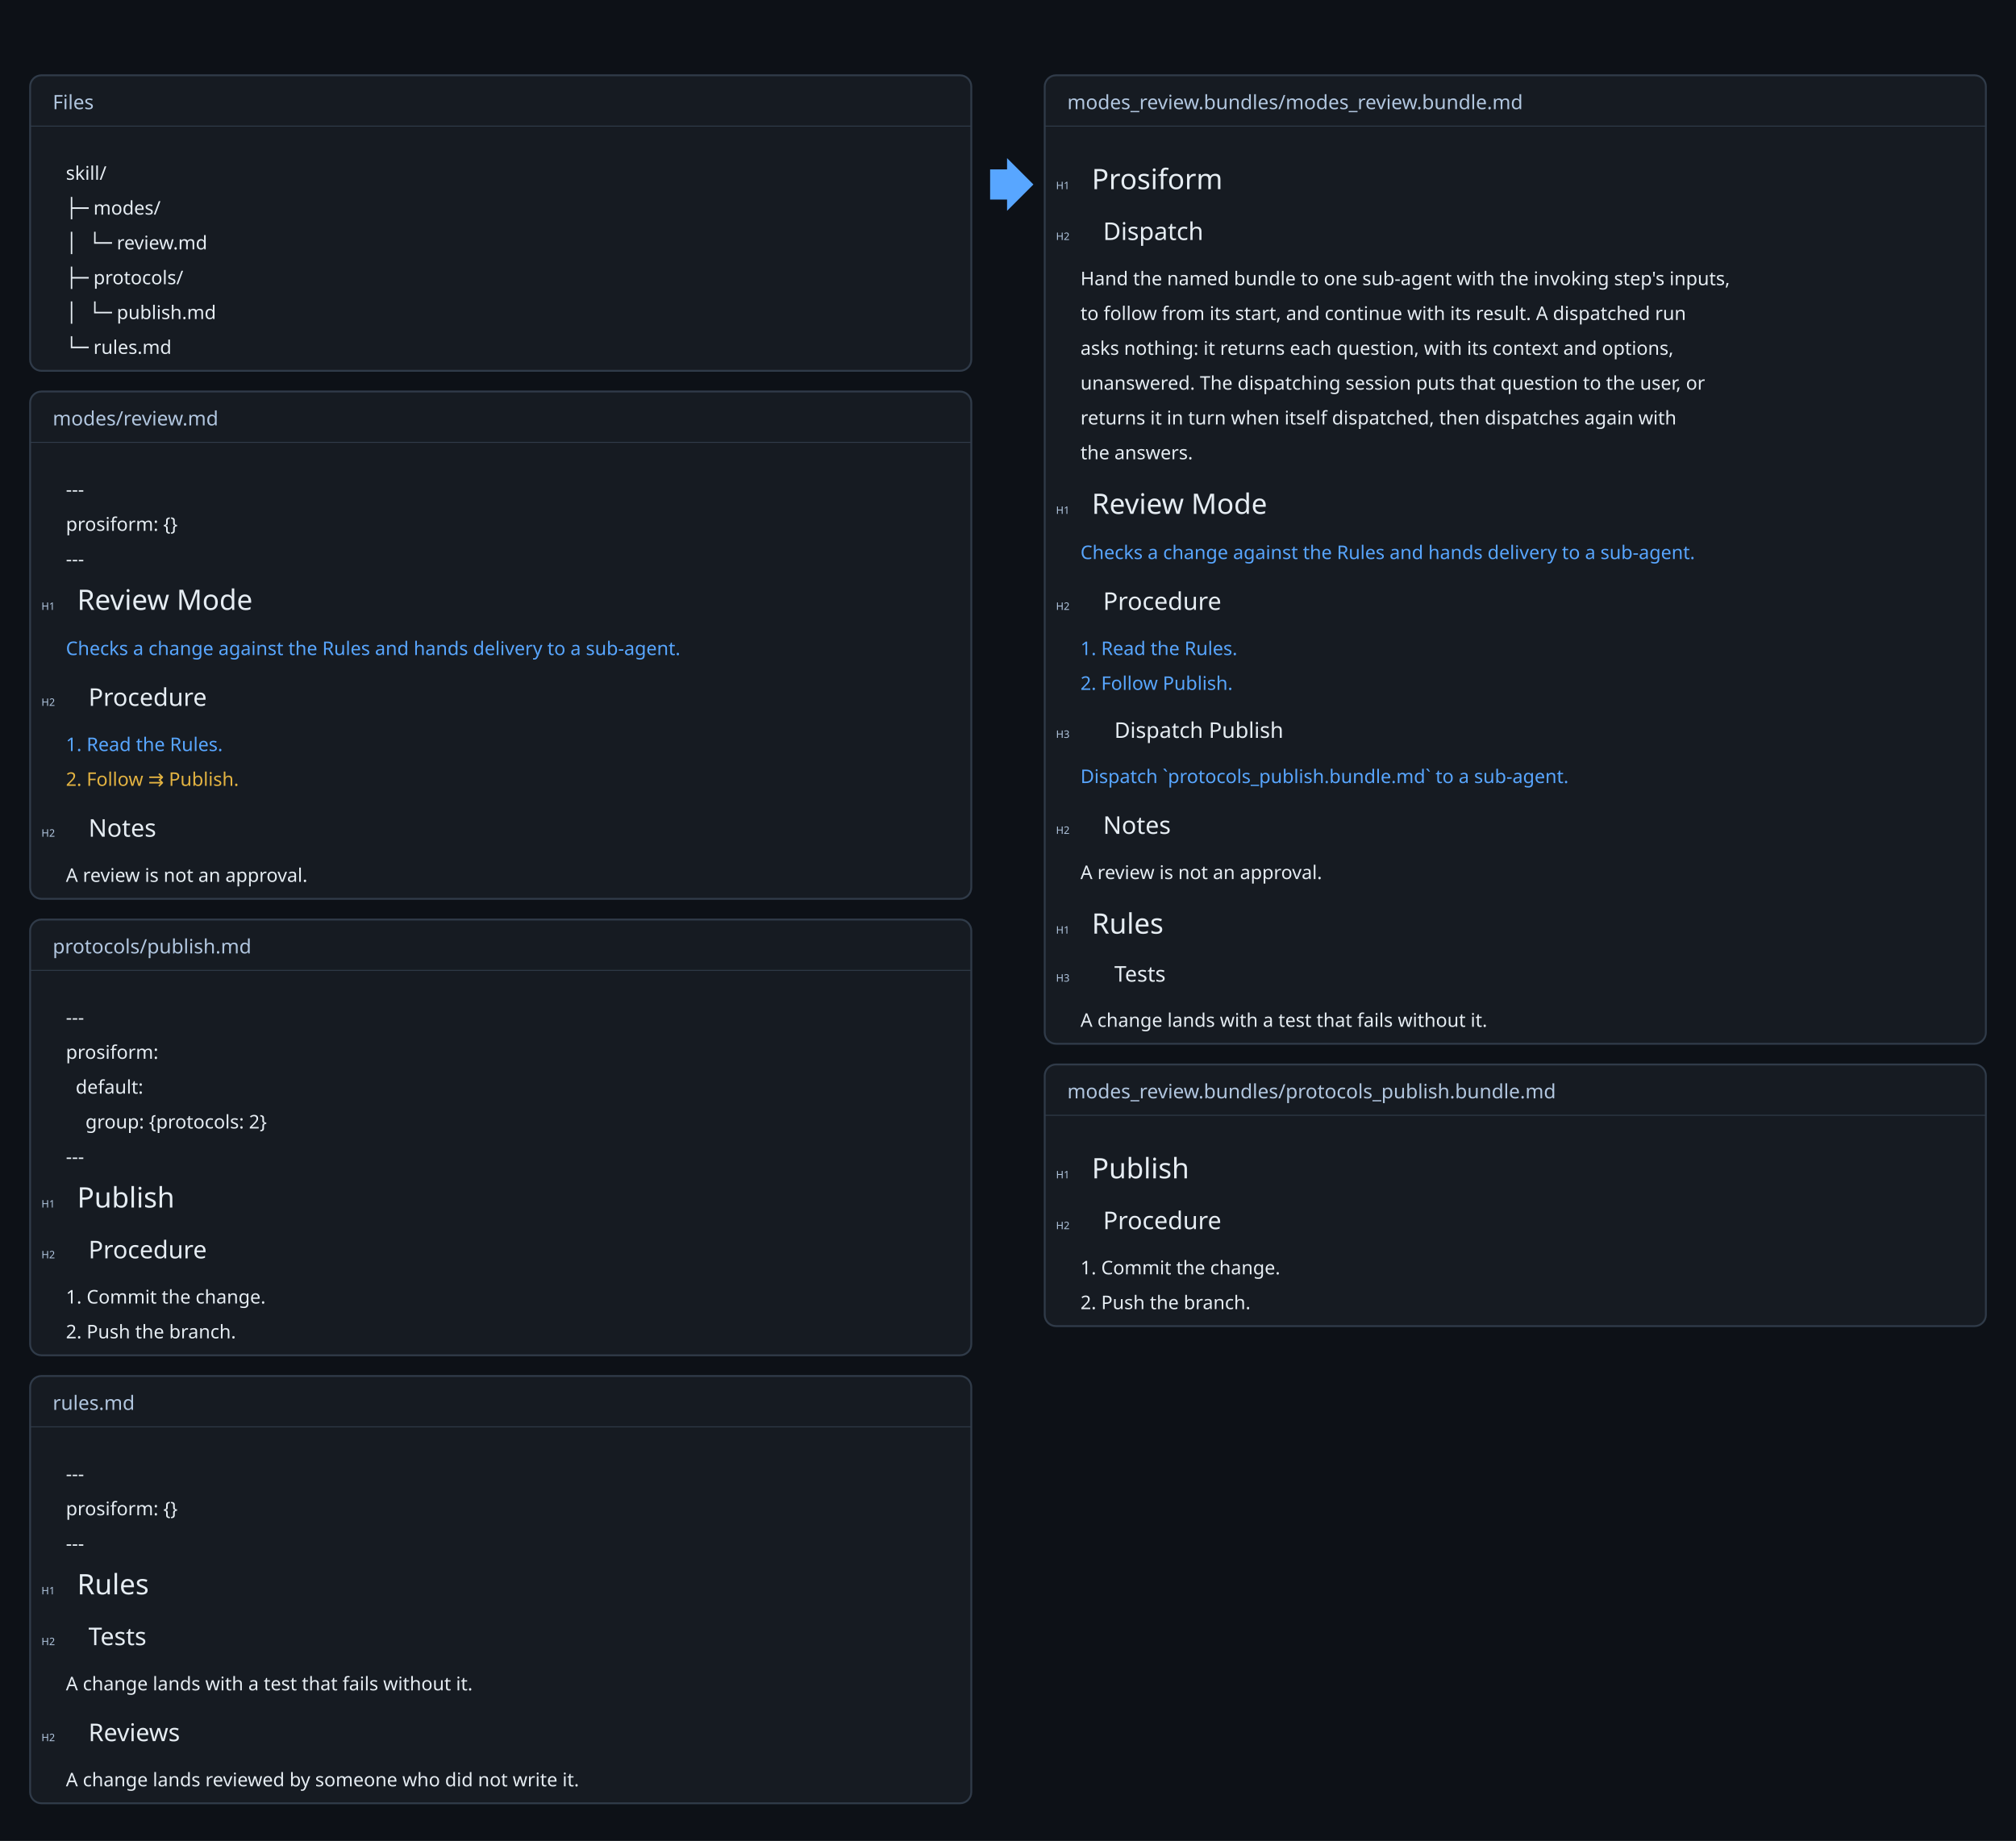
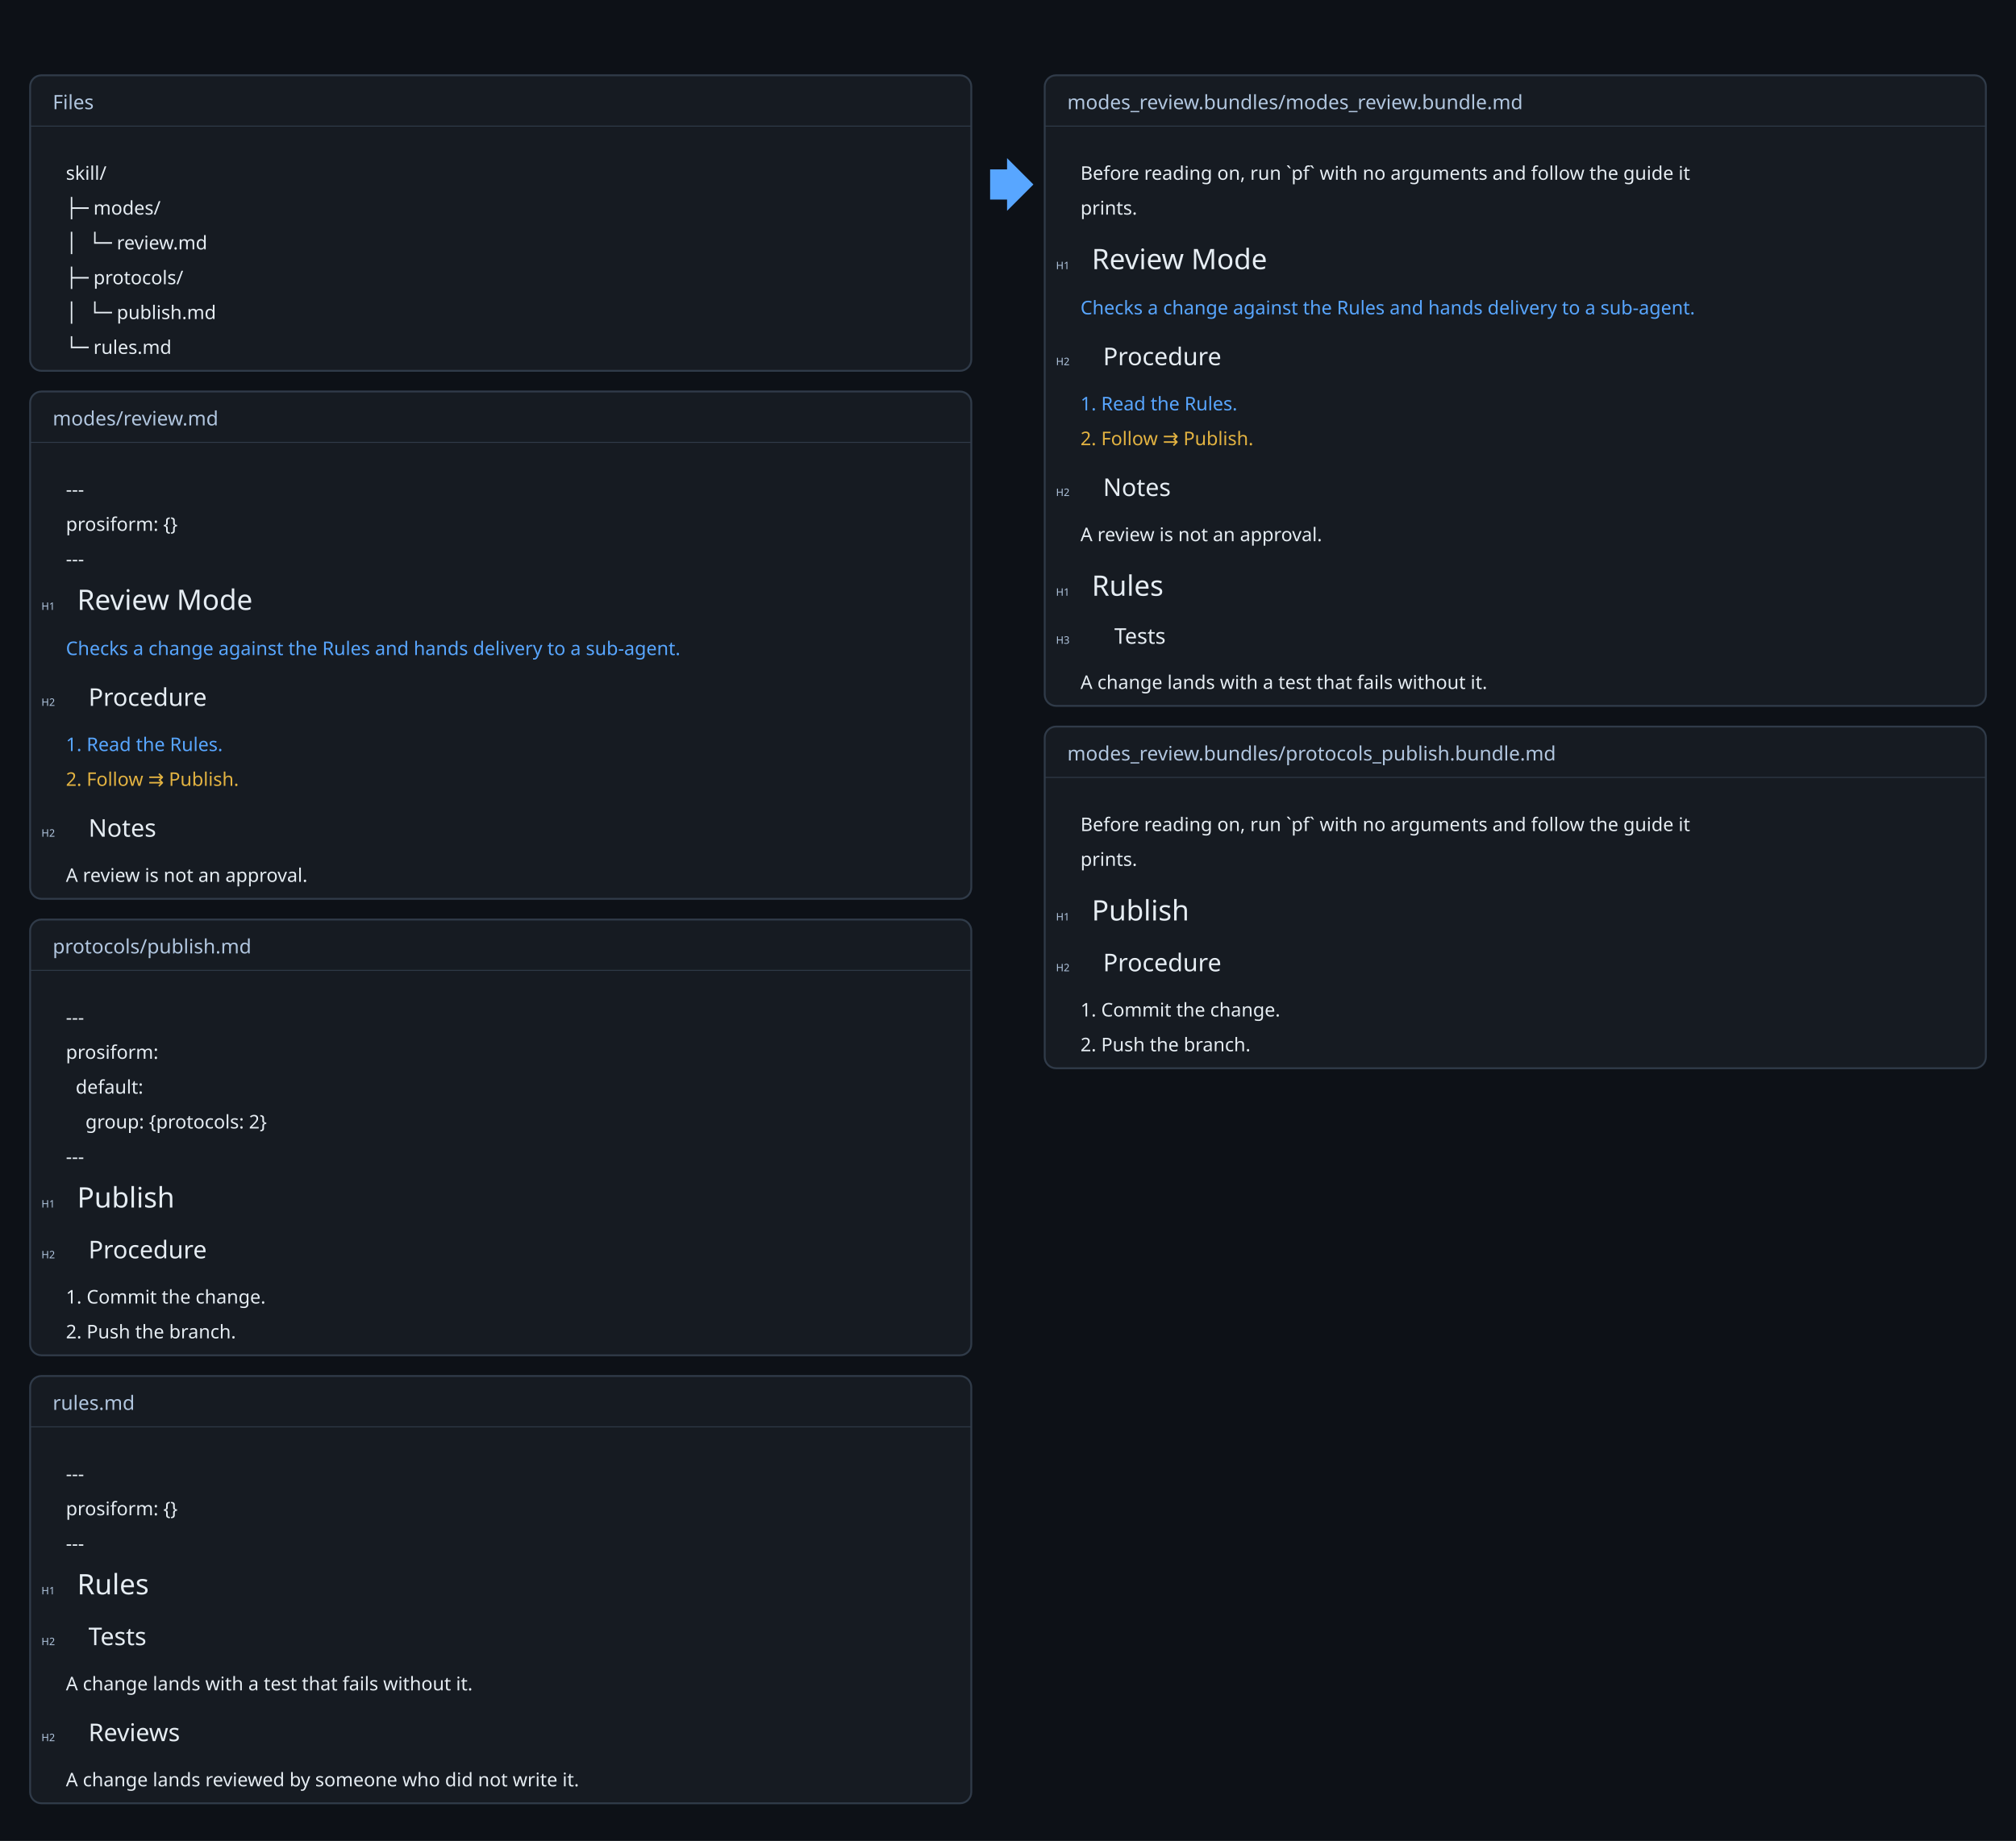
<svg xmlns="http://www.w3.org/2000/svg" width="2142" height="1956" viewBox="0 0 2142 1956" role="img" aria-labelledby="title desc">
  <rect width="2142" height="1956" fill="#0d1117" />
  <g font-family="IBM Plex Mono" xml:space="preserve">
    <rect x="32" y="80" width="1000" height="314" rx="12" fill="#161b22" stroke="#303b49" stroke-width="2" />
    <text x="56" y="116" font-size="21" fill="#b1c6df" font-weight="400">Files</text>
    <path d="M32 134 H1032" stroke="#303b49" />
    <text x="70" y="191" font-size="20" fill="#e6edf3" font-weight="400">skill/</text>
    <text x="70" y="228" font-size="20" fill="#e6edf3" font-weight="400">├─ modes/</text>
    <text x="70" y="265" font-size="20" fill="#e6edf3" font-weight="400">│  └─ review.md</text>
    <text x="70" y="302" font-size="20" fill="#e6edf3" font-weight="400">├─ protocols/</text>
    <text x="70" y="339" font-size="20" fill="#e6edf3" font-weight="400">│  └─ publish.md</text>
    <text x="70" y="376" font-size="20" fill="#e6edf3" font-weight="400">└─ rules.md</text>
    <rect x="32" y="416" width="1000" height="539" rx="12" fill="#161b22" stroke="#303b49" stroke-width="2" />
    <text x="56" y="452" font-size="21" fill="#b1c6df" font-weight="400">modes/review.md</text>
    <path d="M32 470 H1032" stroke="#303b49" />
    <text x="70" y="527" font-size="20" fill="#e6edf3" font-weight="400">---</text>
    <text x="70" y="564" font-size="20" fill="#e6edf3" font-weight="400">prosiform: {}</text>
    <text x="70" y="601" font-size="20" fill="#e6edf3" font-weight="400">---</text>
    <text x="44" y="648" font-size="11" fill="#b1c6df" font-weight="400">H1</text>
    <text x="82" y="648" font-size="30" fill="#e6edf3" font-weight="500">Review Mode</text>
    <text x="70" y="696" font-size="20" fill="#58a6ff" font-weight="400">Checks a change against the Rules and hands delivery to a sub-agent.</text>
    <text x="44" y="750" font-size="11" fill="#b1c6df" font-weight="400">H2</text>
    <text x="94" y="750" font-size="26" fill="#e6edf3" font-weight="500">Procedure</text>
    <text x="70" y="798" font-size="20" fill="#58a6ff" font-weight="400">1. Read the Rules.</text>
    <text x="70" y="835" font-size="20" fill="#e3b341" font-weight="400">2. Follow ⇉ Publish.</text>
    <text x="44" y="889" font-size="11" fill="#b1c6df" font-weight="400">H2</text>
    <text x="94" y="889" font-size="26" fill="#e6edf3" font-weight="500">Notes</text>
    <text x="70" y="937" font-size="20" fill="#e6edf3" font-weight="400">A review is not an approval.</text>
    <rect x="32" y="977" width="1000" height="463" rx="12" fill="#161b22" stroke="#303b49" stroke-width="2" />
    <text x="56" y="1013" font-size="21" fill="#b1c6df" font-weight="400">protocols/publish.md</text>
    <path d="M32 1031 H1032" stroke="#303b49" />
    <text x="70" y="1088" font-size="20" fill="#e6edf3" font-weight="400">---</text>
    <text x="70" y="1125" font-size="20" fill="#e6edf3" font-weight="400">prosiform:</text>
    <text x="70" y="1162" font-size="20" fill="#e6edf3" font-weight="400">  default:</text>
    <text x="70" y="1199" font-size="20" fill="#e6edf3" font-weight="400">    group: {protocols: 2}</text>
    <text x="70" y="1236" font-size="20" fill="#e6edf3" font-weight="400">---</text>
    <text x="44" y="1283" font-size="11" fill="#b1c6df" font-weight="400">H1</text>
    <text x="82" y="1283" font-size="30" fill="#e6edf3" font-weight="500">Publish</text>
    <text x="44" y="1337" font-size="11" fill="#b1c6df" font-weight="400">H2</text>
    <text x="94" y="1337" font-size="26" fill="#e6edf3" font-weight="500">Procedure</text>
    <text x="70" y="1385" font-size="20" fill="#e6edf3" font-weight="400">1. Commit the change.</text>
    <text x="70" y="1422" font-size="20" fill="#e6edf3" font-weight="400">2. Push the branch.</text>
    <rect x="32" y="1462" width="1000" height="454" rx="12" fill="#161b22" stroke="#303b49" stroke-width="2" />
    <text x="56" y="1498" font-size="21" fill="#b1c6df" font-weight="400">rules.md</text>
    <path d="M32 1516 H1032" stroke="#303b49" />
    <text x="70" y="1573" font-size="20" fill="#e6edf3" font-weight="400">---</text>
    <text x="70" y="1610" font-size="20" fill="#e6edf3" font-weight="400">prosiform: {}</text>
    <text x="70" y="1647" font-size="20" fill="#e6edf3" font-weight="400">---</text>
    <text x="44" y="1694" font-size="11" fill="#b1c6df" font-weight="400">H1</text>
    <text x="82" y="1694" font-size="30" fill="#e6edf3" font-weight="500">Rules</text>
    <text x="44" y="1748" font-size="11" fill="#b1c6df" font-weight="400">H2</text>
    <text x="94" y="1748" font-size="26" fill="#e6edf3" font-weight="500">Tests</text>
    <text x="70" y="1796" font-size="20" fill="#e6edf3" font-weight="400">A change lands with a test that fails without it.</text>
    <text x="44" y="1850" font-size="11" fill="#b1c6df" font-weight="400">H2</text>
    <text x="94" y="1850" font-size="26" fill="#e6edf3" font-weight="500">Reviews</text>
    <text x="70" y="1898" font-size="20" fill="#e6edf3" font-weight="400">A change lands reviewed by someone who did not write it.</text>
-     <rect x="1110" y="80" width="1000" height="1029" rx="12" fill="#161b22" stroke="#303b49" stroke-width="2" />
+     <rect x="1110" y="80" width="1000" height="670" rx="12" fill="#161b22" stroke="#303b49" stroke-width="2" />
    <text x="1134" y="116" font-size="21" fill="#b1c6df" font-weight="400">modes_review.bundles/modes_review.bundle.md</text>
    <path d="M1110 134 H2110" stroke="#303b49" />
-     <text x="1122" y="201" font-size="11" fill="#b1c6df" font-weight="400">H1</text>
-     <text x="1160" y="201" font-size="30" fill="#e6edf3" font-weight="500">Prosiform</text>
-     <text x="1122" y="255" font-size="11" fill="#b1c6df" font-weight="400">H2</text>
-     <text x="1172" y="255" font-size="26" fill="#e6edf3" font-weight="500">Dispatch</text>
-     <text x="1148" y="303" font-size="20" fill="#e6edf3" font-weight="400">Hand the named bundle to one sub-agent with the invoking step's inputs,</text>
-     <text x="1148" y="340" font-size="20" fill="#e6edf3" font-weight="400">to follow from its start, and continue with its result. A dispatched run</text>
-     <text x="1148" y="377" font-size="20" fill="#e6edf3" font-weight="400">asks nothing: it returns each question, with its context and options,</text>
-     <text x="1148" y="414" font-size="20" fill="#e6edf3" font-weight="400">unanswered. The dispatching session puts that question to the user, or</text>
-     <text x="1148" y="451" font-size="20" fill="#e6edf3" font-weight="400">returns it in turn when itself dispatched, then dispatches again with</text>
-     <text x="1148" y="488" font-size="20" fill="#e6edf3" font-weight="400">the answers.</text>
-     <text x="1122" y="546" font-size="11" fill="#b1c6df" font-weight="400">H1</text>
-     <text x="1160" y="546" font-size="30" fill="#e6edf3" font-weight="500">Review Mode</text>
-     <text x="1148" y="594" font-size="20" fill="#58a6ff" font-weight="400">Checks a change against the Rules and hands delivery to a sub-agent.</text>
-     <text x="1122" y="648" font-size="11" fill="#b1c6df" font-weight="400">H2</text>
-     <text x="1172" y="648" font-size="26" fill="#e6edf3" font-weight="500">Procedure</text>
-     <text x="1148" y="696" font-size="20" fill="#58a6ff" font-weight="400">1. Read the Rules.</text>
-     <text x="1148" y="733" font-size="20" fill="#58a6ff" font-weight="400">2. Follow Publish.</text>
-     <text x="1122" y="784" font-size="11" fill="#b1c6df" font-weight="400">H3</text>
-     <text x="1184" y="784" font-size="23" fill="#e6edf3" font-weight="500">Dispatch Publish</text>
-     <text x="1148" y="832" font-size="20" fill="#58a6ff" font-weight="400">Dispatch `protocols_publish.bundle.md` to a sub-agent.</text>
-     <text x="1122" y="886" font-size="11" fill="#b1c6df" font-weight="400">H2</text>
-     <text x="1172" y="886" font-size="26" fill="#e6edf3" font-weight="500">Notes</text>
-     <text x="1148" y="934" font-size="20" fill="#e6edf3" font-weight="400">A review is not an approval.</text>
-     <text x="1122" y="992" font-size="11" fill="#b1c6df" font-weight="400">H1</text>
-     <text x="1160" y="992" font-size="30" fill="#e6edf3" font-weight="500">Rules</text>
-     <text x="1122" y="1043" font-size="11" fill="#b1c6df" font-weight="400">H3</text>
-     <text x="1184" y="1043" font-size="23" fill="#e6edf3" font-weight="500">Tests</text>
-     <text x="1148" y="1091" font-size="20" fill="#e6edf3" font-weight="400">A change lands with a test that fails without it.</text>
-     <rect x="1110" y="1131" width="1000" height="278" rx="12" fill="#161b22" stroke="#303b49" stroke-width="2" />
-     <text x="1134" y="1167" font-size="21" fill="#b1c6df" font-weight="400">modes_review.bundles/protocols_publish.bundle.md</text>
-     <path d="M1110 1185 H2110" stroke="#303b49" />
-     <text x="1122" y="1252" font-size="11" fill="#b1c6df" font-weight="400">H1</text>
-     <text x="1160" y="1252" font-size="30" fill="#e6edf3" font-weight="500">Publish</text>
-     <text x="1122" y="1306" font-size="11" fill="#b1c6df" font-weight="400">H2</text>
-     <text x="1172" y="1306" font-size="26" fill="#e6edf3" font-weight="500">Procedure</text>
-     <text x="1148" y="1354" font-size="20" fill="#e6edf3" font-weight="400">1. Commit the change.</text>
-     <text x="1148" y="1391" font-size="20" fill="#e6edf3" font-weight="400">2. Push the branch.</text>
+     <text x="1148" y="191" font-size="20" fill="#e6edf3" font-weight="400">Before reading on, run `pf` with no arguments and follow the guide it</text>
+     <text x="1148" y="228" font-size="20" fill="#e6edf3" font-weight="400">prints.</text>
+     <text x="1122" y="286" font-size="11" fill="#b1c6df" font-weight="400">H1</text>
+     <text x="1160" y="286" font-size="30" fill="#e6edf3" font-weight="500">Review Mode</text>
+     <text x="1148" y="334" font-size="20" fill="#58a6ff" font-weight="400">Checks a change against the Rules and hands delivery to a sub-agent.</text>
+     <text x="1122" y="388" font-size="11" fill="#b1c6df" font-weight="400">H2</text>
+     <text x="1172" y="388" font-size="26" fill="#e6edf3" font-weight="500">Procedure</text>
+     <text x="1148" y="436" font-size="20" fill="#58a6ff" font-weight="400">1. Read the Rules.</text>
+     <text x="1148" y="473" font-size="20" fill="#e3b341" font-weight="400">2. Follow ⇉ Publish.</text>
+     <text x="1122" y="527" font-size="11" fill="#b1c6df" font-weight="400">H2</text>
+     <text x="1172" y="527" font-size="26" fill="#e6edf3" font-weight="500">Notes</text>
+     <text x="1148" y="575" font-size="20" fill="#e6edf3" font-weight="400">A review is not an approval.</text>
+     <text x="1122" y="633" font-size="11" fill="#b1c6df" font-weight="400">H1</text>
+     <text x="1160" y="633" font-size="30" fill="#e6edf3" font-weight="500">Rules</text>
+     <text x="1122" y="684" font-size="11" fill="#b1c6df" font-weight="400">H3</text>
+     <text x="1184" y="684" font-size="23" fill="#e6edf3" font-weight="500">Tests</text>
+     <text x="1148" y="732" font-size="20" fill="#e6edf3" font-weight="400">A change lands with a test that fails without it.</text>
+     <rect x="1110" y="772" width="1000" height="363" rx="12" fill="#161b22" stroke="#303b49" stroke-width="2" />
+     <text x="1134" y="808" font-size="21" fill="#b1c6df" font-weight="400">modes_review.bundles/protocols_publish.bundle.md</text>
+     <path d="M1110 826 H2110" stroke="#303b49" />
+     <text x="1148" y="883" font-size="20" fill="#e6edf3" font-weight="400">Before reading on, run `pf` with no arguments and follow the guide it</text>
+     <text x="1148" y="920" font-size="20" fill="#e6edf3" font-weight="400">prints.</text>
+     <text x="1122" y="978" font-size="11" fill="#b1c6df" font-weight="400">H1</text>
+     <text x="1160" y="978" font-size="30" fill="#e6edf3" font-weight="500">Publish</text>
+     <text x="1122" y="1032" font-size="11" fill="#b1c6df" font-weight="400">H2</text>
+     <text x="1172" y="1032" font-size="26" fill="#e6edf3" font-weight="500">Procedure</text>
+     <text x="1148" y="1080" font-size="20" fill="#e6edf3" font-weight="400">1. Commit the change.</text>
+     <text x="1148" y="1117" font-size="20" fill="#e6edf3" font-weight="400">2. Push the branch.</text>
    <path d="M1052 180 H1070 V168 L1098 196 L1070 224 V212 H1052Z" fill="#58a6ff" />
  </g>
</svg>
